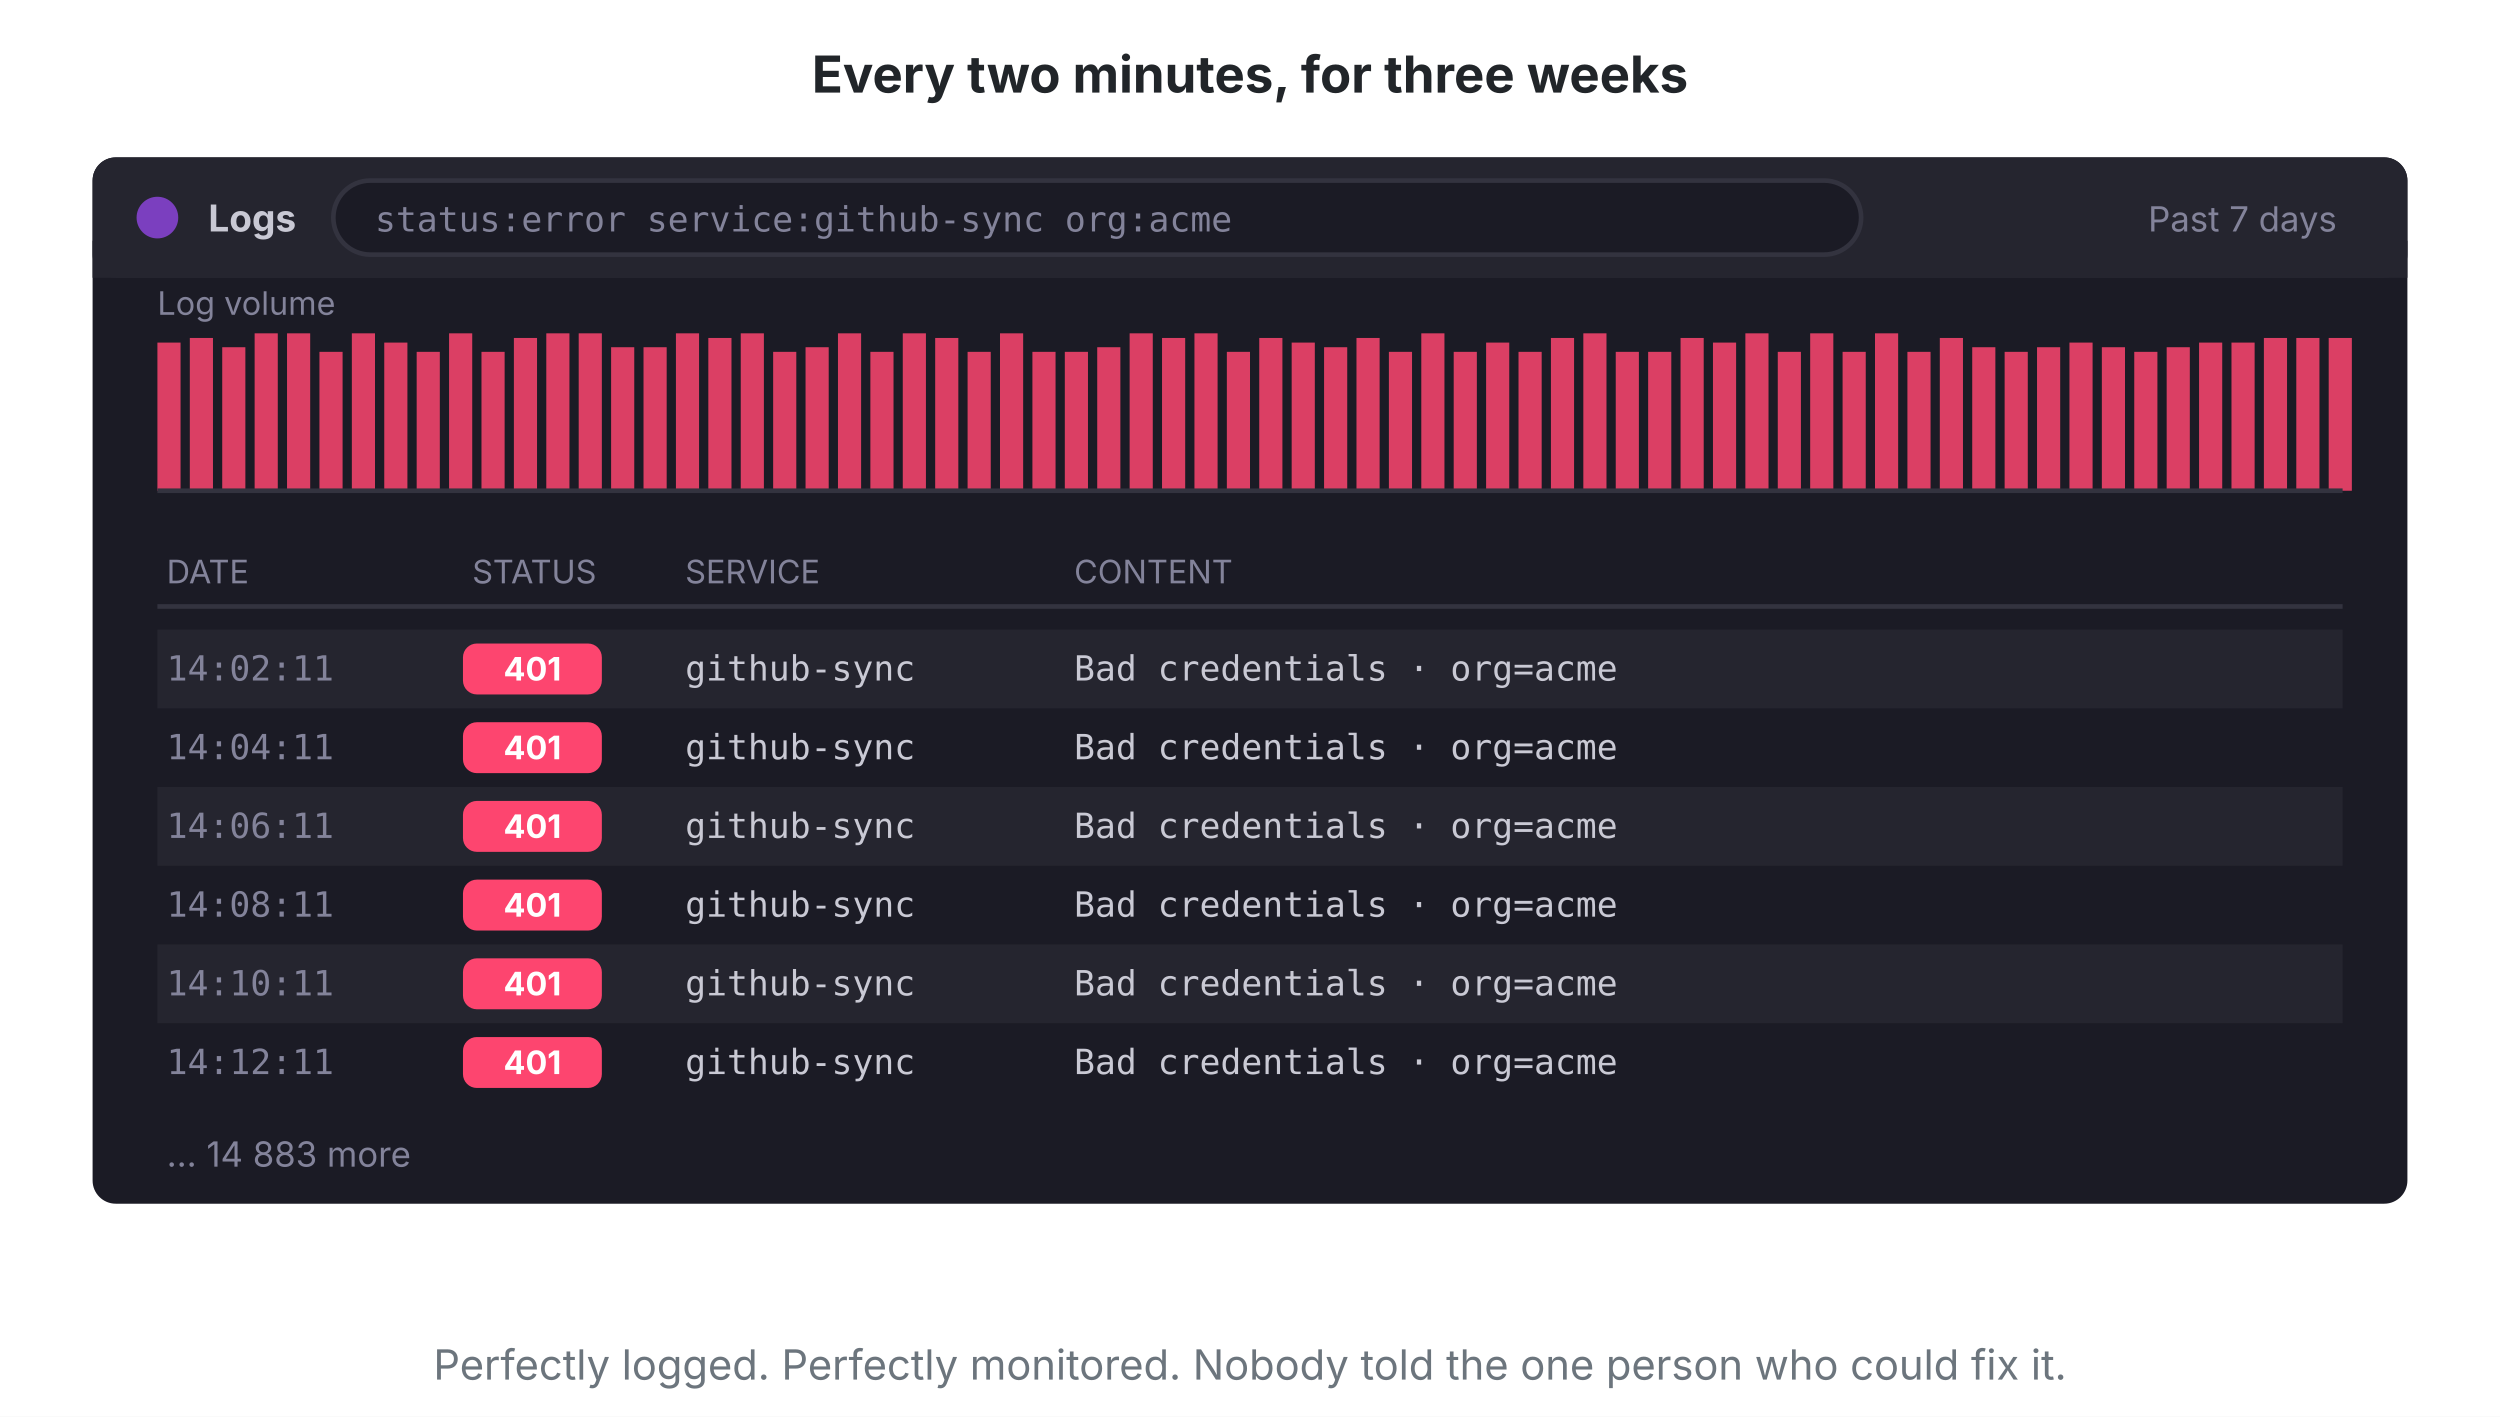
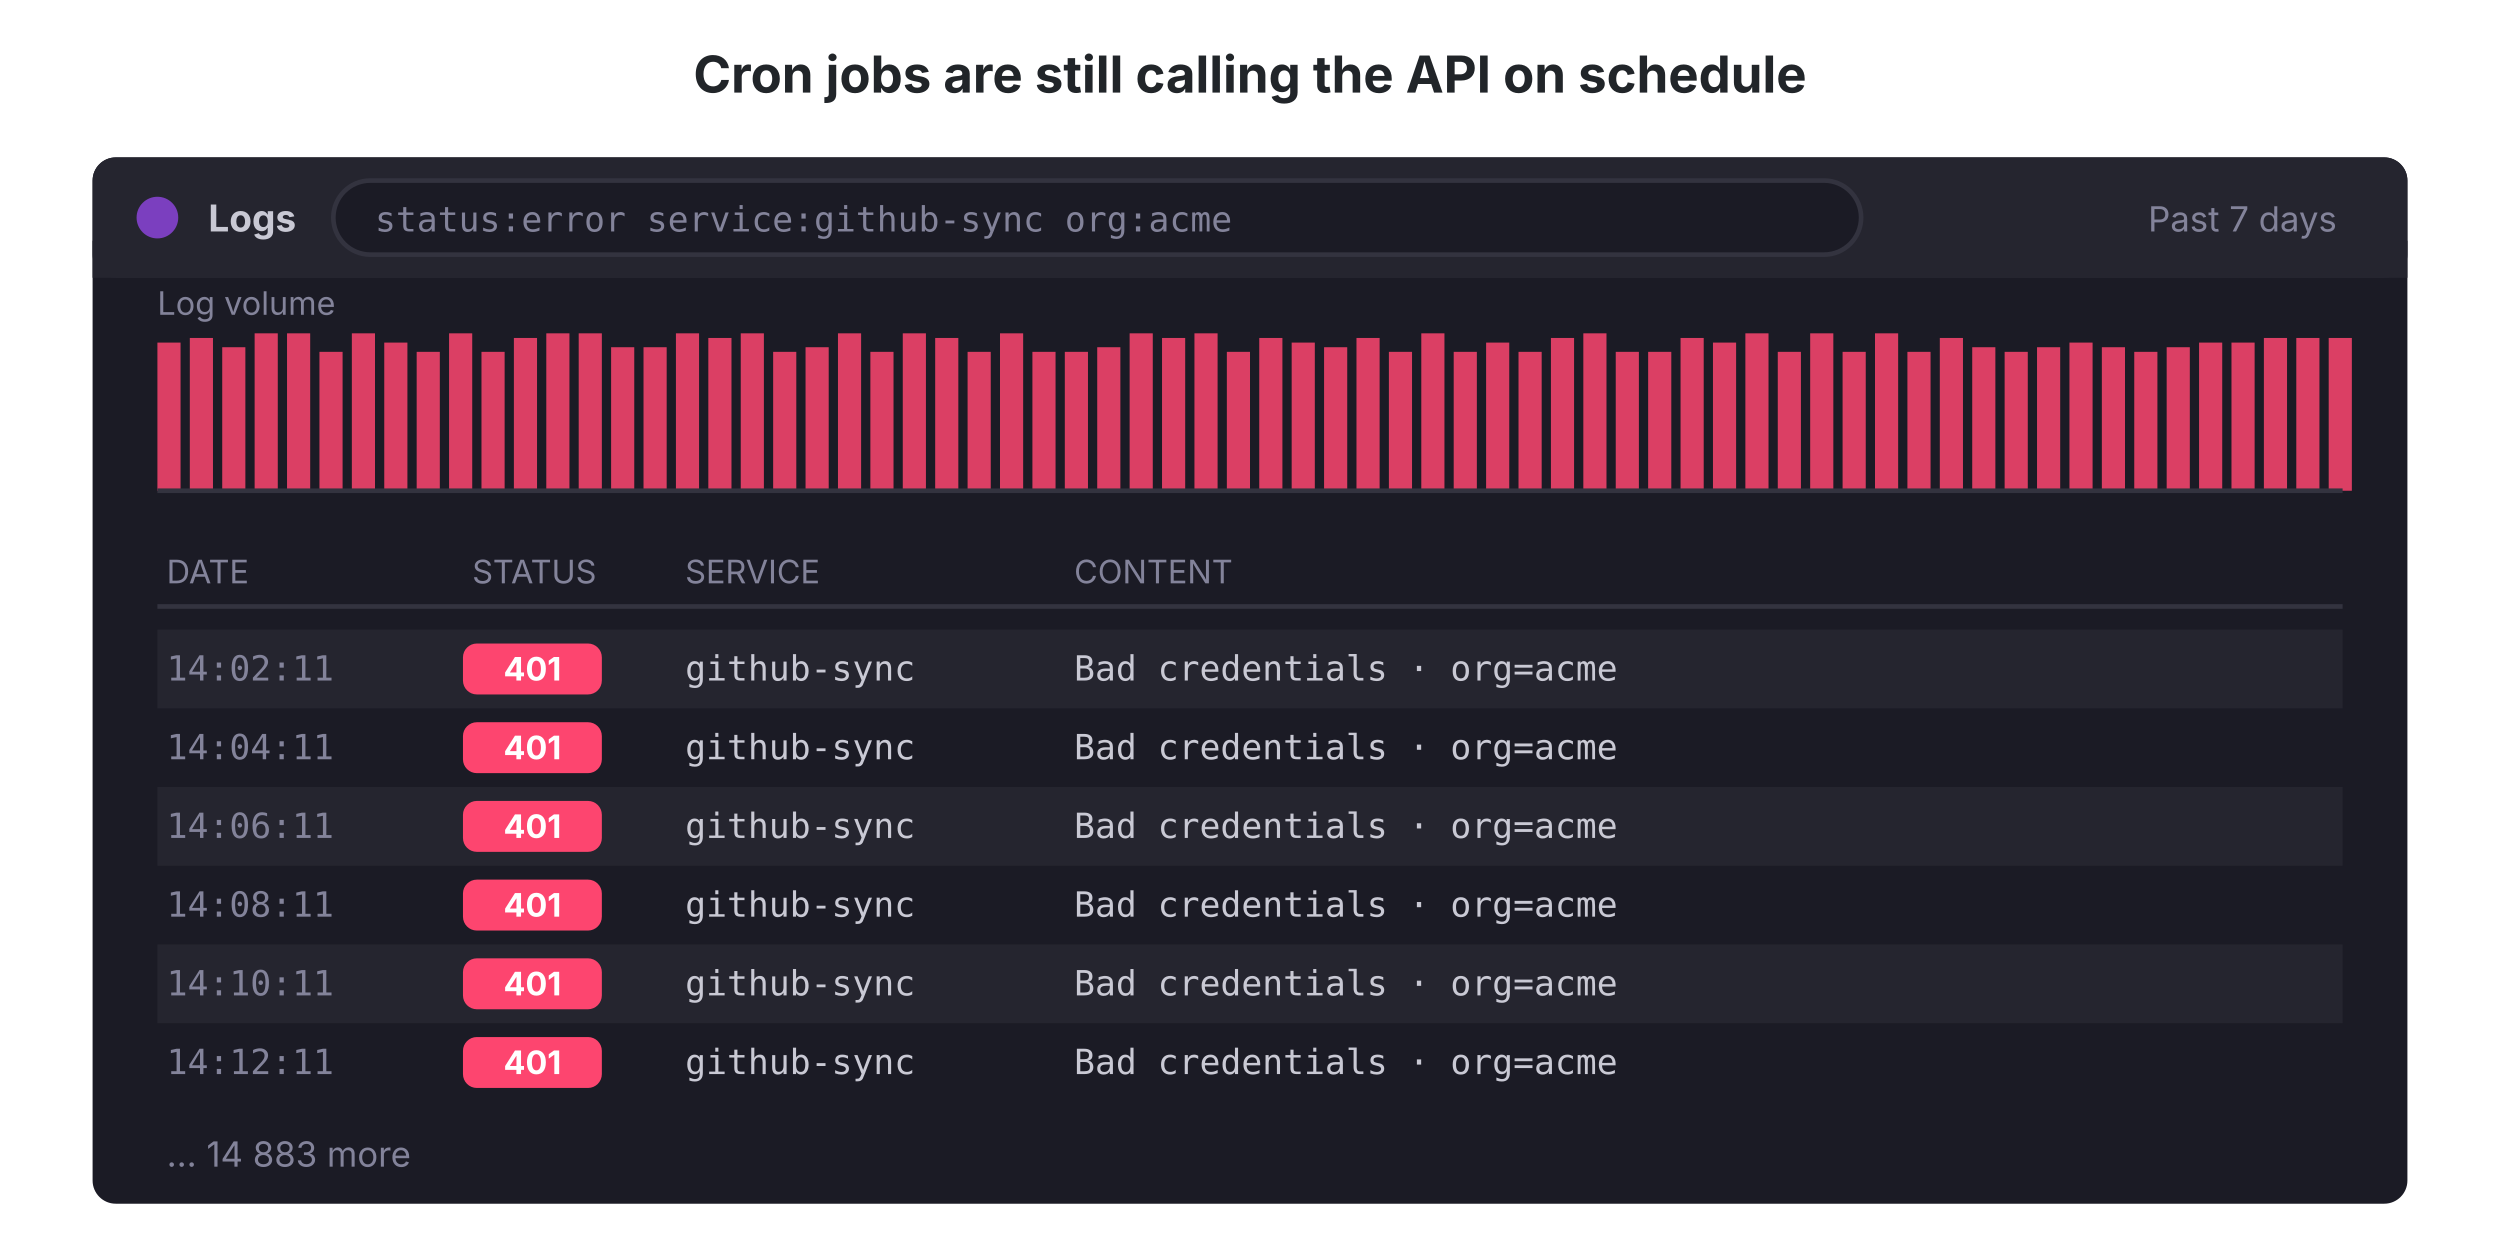
- <svg xmlns="http://www.w3.org/2000/svg" viewBox="0 0 540 306" font-family="system-ui, -apple-system, sans-serif">
-   <rect width="540" height="306" fill="#fff" />
-   <text x="270.0" y="20" text-anchor="middle" font-size="11" fill="#212529" font-weight="bold">Every two minutes, for three weeks</text>
+ <svg xmlns="http://www.w3.org/2000/svg" viewBox="0 0 540 270" font-family="system-ui, -apple-system, sans-serif">
+   <rect width="540" height="270" fill="#fff" />
+   <text x="270.0" y="20" text-anchor="middle" font-size="11" fill="#212529" font-weight="bold">Cron jobs are still calling the API on schedule</text>
  <rect x="20" y="34" width="500" height="226" rx="5" fill="#1b1b25" />
  <rect x="20" y="34" width="500" height="26" rx="5" fill="#25252f" />
  <rect x="20" y="52" width="500" height="8" fill="#25252f" />
  <circle cx="34" cy="47" r="4.5" fill="#7b3fbf" />
  <text x="45" y="50" font-size="8" fill="#c9c9d4" font-weight="bold">Logs</text>
  <rect x="72" y="39" width="330" height="16" rx="8" fill="#1b1b25" stroke="#33333f" stroke-width="1" />
  <text x="81" y="50" font-size="7.5" fill="#83839a" font-family="monospace">status:error service:github-sync org:acme</text>
  <text x="464" y="50" font-size="7.5" fill="#83839a">Past 7 days</text>
  <text x="34" y="68" font-size="7" fill="#83839a">Log volume</text>
  <rect x="34" y="74" width="5" height="32" fill="#fd456f" opacity="0.85" />
  <rect x="41" y="73" width="5" height="33" fill="#fd456f" opacity="0.85" />
  <rect x="48" y="75" width="5" height="31" fill="#fd456f" opacity="0.85" />
  <rect x="55" y="72" width="5" height="34" fill="#fd456f" opacity="0.85" />
  <rect x="62" y="72" width="5" height="34" fill="#fd456f" opacity="0.85" />
  <rect x="69" y="76" width="5" height="30" fill="#fd456f" opacity="0.85" />
  <rect x="76" y="72" width="5" height="34" fill="#fd456f" opacity="0.85" />
  <rect x="83" y="74" width="5" height="32" fill="#fd456f" opacity="0.85" />
  <rect x="90" y="76" width="5" height="30" fill="#fd456f" opacity="0.85" />
  <rect x="97" y="72" width="5" height="34" fill="#fd456f" opacity="0.85" />
  <rect x="104" y="76" width="5" height="30" fill="#fd456f" opacity="0.85" />
  <rect x="111" y="73" width="5" height="33" fill="#fd456f" opacity="0.85" />
  <rect x="118" y="72" width="5" height="34" fill="#fd456f" opacity="0.85" />
  <rect x="125" y="72" width="5" height="34" fill="#fd456f" opacity="0.85" />
  <rect x="132" y="75" width="5" height="31" fill="#fd456f" opacity="0.85" />
  <rect x="139" y="75" width="5" height="31" fill="#fd456f" opacity="0.85" />
  <rect x="146" y="72" width="5" height="34" fill="#fd456f" opacity="0.85" />
  <rect x="153" y="73" width="5" height="33" fill="#fd456f" opacity="0.85" />
  <rect x="160" y="72" width="5" height="34" fill="#fd456f" opacity="0.85" />
  <rect x="167" y="76" width="5" height="30" fill="#fd456f" opacity="0.85" />
  <rect x="174" y="75" width="5" height="31" fill="#fd456f" opacity="0.85" />
  <rect x="181" y="72" width="5" height="34" fill="#fd456f" opacity="0.85" />
  <rect x="188" y="76" width="5" height="30" fill="#fd456f" opacity="0.85" />
  <rect x="195" y="72" width="5" height="34" fill="#fd456f" opacity="0.85" />
  <rect x="202" y="73" width="5" height="33" fill="#fd456f" opacity="0.85" />
  <rect x="209" y="76" width="5" height="30" fill="#fd456f" opacity="0.85" />
  <rect x="216" y="72" width="5" height="34" fill="#fd456f" opacity="0.85" />
  <rect x="223" y="76" width="5" height="30" fill="#fd456f" opacity="0.85" />
  <rect x="230" y="76" width="5" height="30" fill="#fd456f" opacity="0.85" />
  <rect x="237" y="75" width="5" height="31" fill="#fd456f" opacity="0.85" />
  <rect x="244" y="72" width="5" height="34" fill="#fd456f" opacity="0.85" />
  <rect x="251" y="73" width="5" height="33" fill="#fd456f" opacity="0.85" />
  <rect x="258" y="72" width="5" height="34" fill="#fd456f" opacity="0.85" />
  <rect x="265" y="76" width="5" height="30" fill="#fd456f" opacity="0.85" />
  <rect x="272" y="73" width="5" height="33" fill="#fd456f" opacity="0.85" />
  <rect x="279" y="74" width="5" height="32" fill="#fd456f" opacity="0.85" />
  <rect x="286" y="75" width="5" height="31" fill="#fd456f" opacity="0.85" />
  <rect x="293" y="73" width="5" height="33" fill="#fd456f" opacity="0.85" />
  <rect x="300" y="76" width="5" height="30" fill="#fd456f" opacity="0.85" />
  <rect x="307" y="72" width="5" height="34" fill="#fd456f" opacity="0.85" />
  <rect x="314" y="76" width="5" height="30" fill="#fd456f" opacity="0.85" />
  <rect x="321" y="74" width="5" height="32" fill="#fd456f" opacity="0.85" />
  <rect x="328" y="76" width="5" height="30" fill="#fd456f" opacity="0.85" />
  <rect x="335" y="73" width="5" height="33" fill="#fd456f" opacity="0.85" />
  <rect x="342" y="72" width="5" height="34" fill="#fd456f" opacity="0.85" />
  <rect x="349" y="76" width="5" height="30" fill="#fd456f" opacity="0.85" />
  <rect x="356" y="76" width="5" height="30" fill="#fd456f" opacity="0.85" />
  <rect x="363" y="73" width="5" height="33" fill="#fd456f" opacity="0.85" />
  <rect x="370" y="74" width="5" height="32" fill="#fd456f" opacity="0.85" />
  <rect x="377" y="72" width="5" height="34" fill="#fd456f" opacity="0.85" />
  <rect x="384" y="76" width="5" height="30" fill="#fd456f" opacity="0.85" />
  <rect x="391" y="72" width="5" height="34" fill="#fd456f" opacity="0.85" />
  <rect x="398" y="76" width="5" height="30" fill="#fd456f" opacity="0.85" />
  <rect x="405" y="72" width="5" height="34" fill="#fd456f" opacity="0.85" />
  <rect x="412" y="76" width="5" height="30" fill="#fd456f" opacity="0.85" />
  <rect x="419" y="73" width="5" height="33" fill="#fd456f" opacity="0.85" />
  <rect x="426" y="75" width="5" height="31" fill="#fd456f" opacity="0.85" />
  <rect x="433" y="76" width="5" height="30" fill="#fd456f" opacity="0.85" />
  <rect x="440" y="75" width="5" height="31" fill="#fd456f" opacity="0.85" />
  <rect x="447" y="74" width="5" height="32" fill="#fd456f" opacity="0.85" />
  <rect x="454" y="75" width="5" height="31" fill="#fd456f" opacity="0.85" />
  <rect x="461" y="76" width="5" height="30" fill="#fd456f" opacity="0.85" />
  <rect x="468" y="75" width="5" height="31" fill="#fd456f" opacity="0.85" />
  <rect x="475" y="74" width="5" height="32" fill="#fd456f" opacity="0.85" />
  <rect x="482" y="74" width="5" height="32" fill="#fd456f" opacity="0.85" />
  <rect x="489" y="73" width="5" height="33" fill="#fd456f" opacity="0.85" />
  <rect x="496" y="73" width="5" height="33" fill="#fd456f" opacity="0.85" />
  <rect x="503" y="73" width="5" height="33" fill="#fd456f" opacity="0.85" />
  <line x1="34" y1="106" x2="506" y2="106" stroke="#33333f" stroke-width="1" />
  <text x="36" y="126" font-size="7" fill="#83839a">DATE</text>
  <text x="102" y="126" font-size="7" fill="#83839a">STATUS</text>
  <text x="148" y="126" font-size="7" fill="#83839a">SERVICE</text>
  <text x="232" y="126" font-size="7" fill="#83839a">CONTENT</text>
  <line x1="34" y1="131" x2="506" y2="131" stroke="#33333f" stroke-width="1" />
  <rect x="34" y="136" width="472" height="17" fill="#25252f" />
  <text x="36" y="147" font-size="7.5" fill="#83839a" font-family="monospace">14:02:11</text>
  <rect x="100" y="139" width="30" height="11" rx="3" fill="#fd456f" />
  <text x="115" y="147" text-anchor="middle" font-size="7" fill="#fff" font-weight="bold">401</text>
  <text x="148" y="147" font-size="7.5" fill="#c9c9d4" font-family="monospace">github-sync</text>
  <text x="232" y="147" font-size="7.5" fill="#c9c9d4" font-family="monospace">Bad credentials · org=acme</text>
  <text x="36" y="164" font-size="7.5" fill="#83839a" font-family="monospace">14:04:11</text>
  <rect x="100" y="156" width="30" height="11" rx="3" fill="#fd456f" />
  <text x="115" y="164" text-anchor="middle" font-size="7" fill="#fff" font-weight="bold">401</text>
  <text x="148" y="164" font-size="7.5" fill="#c9c9d4" font-family="monospace">github-sync</text>
  <text x="232" y="164" font-size="7.5" fill="#c9c9d4" font-family="monospace">Bad credentials · org=acme</text>
  <rect x="34" y="170" width="472" height="17" fill="#25252f" />
  <text x="36" y="181" font-size="7.5" fill="#83839a" font-family="monospace">14:06:11</text>
  <rect x="100" y="173" width="30" height="11" rx="3" fill="#fd456f" />
  <text x="115" y="181" text-anchor="middle" font-size="7" fill="#fff" font-weight="bold">401</text>
  <text x="148" y="181" font-size="7.5" fill="#c9c9d4" font-family="monospace">github-sync</text>
  <text x="232" y="181" font-size="7.5" fill="#c9c9d4" font-family="monospace">Bad credentials · org=acme</text>
  <text x="36" y="198" font-size="7.5" fill="#83839a" font-family="monospace">14:08:11</text>
  <rect x="100" y="190" width="30" height="11" rx="3" fill="#fd456f" />
  <text x="115" y="198" text-anchor="middle" font-size="7" fill="#fff" font-weight="bold">401</text>
  <text x="148" y="198" font-size="7.5" fill="#c9c9d4" font-family="monospace">github-sync</text>
  <text x="232" y="198" font-size="7.5" fill="#c9c9d4" font-family="monospace">Bad credentials · org=acme</text>
  <rect x="34" y="204" width="472" height="17" fill="#25252f" />
  <text x="36" y="215" font-size="7.5" fill="#83839a" font-family="monospace">14:10:11</text>
  <rect x="100" y="207" width="30" height="11" rx="3" fill="#fd456f" />
  <text x="115" y="215" text-anchor="middle" font-size="7" fill="#fff" font-weight="bold">401</text>
  <text x="148" y="215" font-size="7.5" fill="#c9c9d4" font-family="monospace">github-sync</text>
  <text x="232" y="215" font-size="7.5" fill="#c9c9d4" font-family="monospace">Bad credentials · org=acme</text>
  <text x="36" y="232" font-size="7.5" fill="#83839a" font-family="monospace">14:12:11</text>
  <rect x="100" y="224" width="30" height="11" rx="3" fill="#fd456f" />
  <text x="115" y="232" text-anchor="middle" font-size="7" fill="#fff" font-weight="bold">401</text>
  <text x="148" y="232" font-size="7.5" fill="#c9c9d4" font-family="monospace">github-sync</text>
  <text x="232" y="232" font-size="7.5" fill="#c9c9d4" font-family="monospace">Bad credentials · org=acme</text>
  <text x="36" y="252" font-size="7.5" fill="#83839a">… 14 883 more</text>
-   <text x="270.0" y="298" text-anchor="middle" font-size="9" fill="#6c757d">Perfectly logged. Perfectly monitored. Nobody told the one person who could fix it.</text>
</svg>
